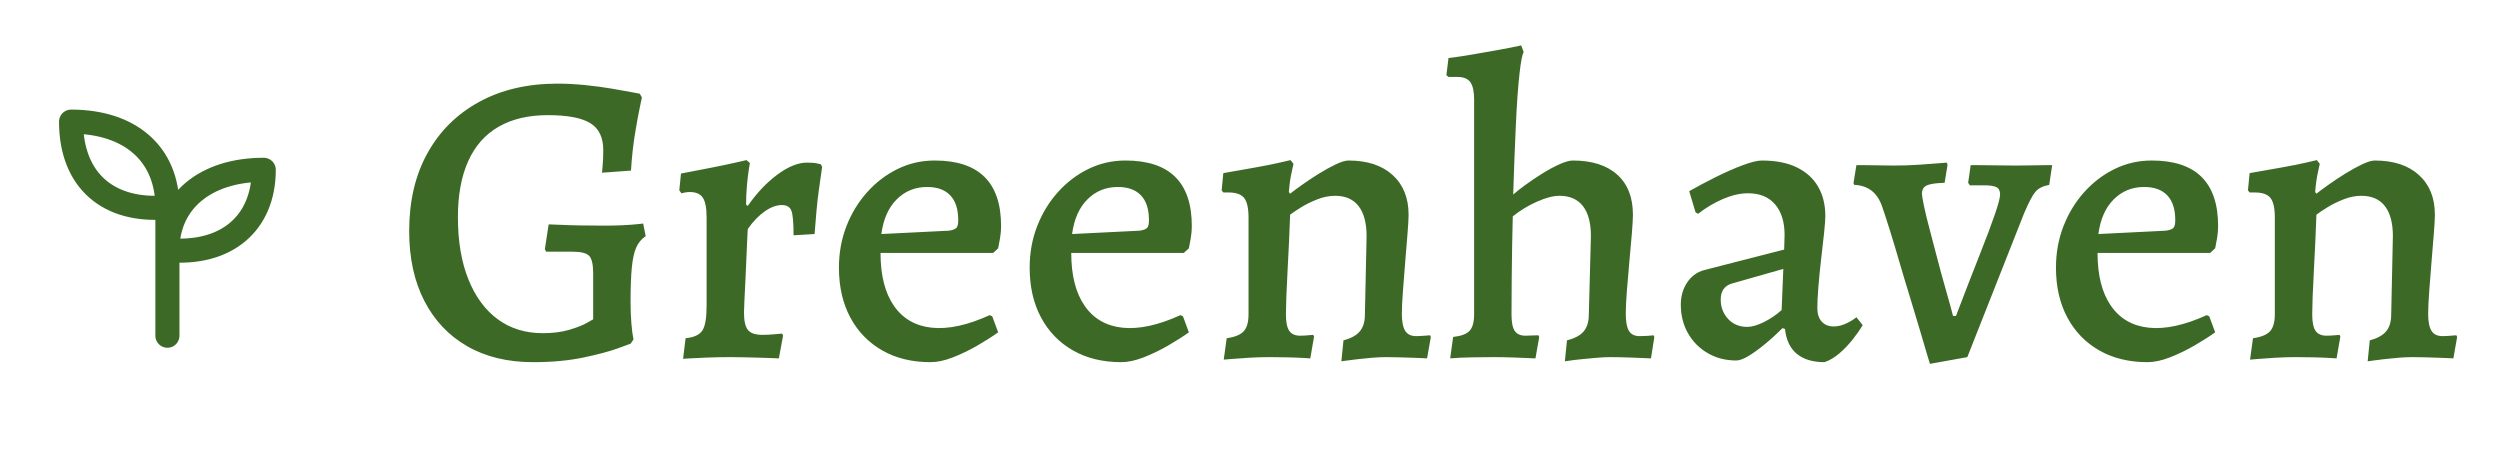
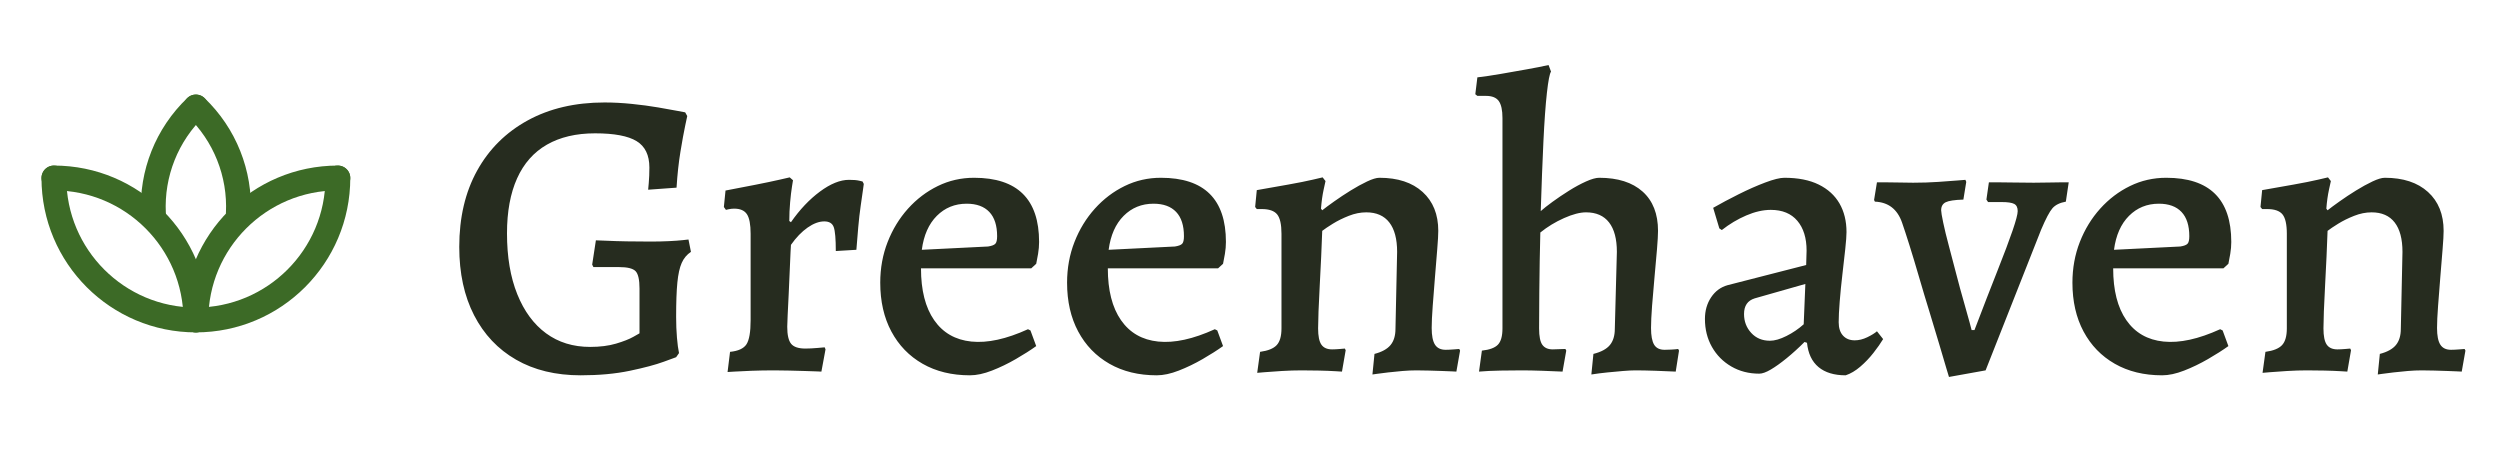
- <svg xmlns="http://www.w3.org/2000/svg" viewBox="-80 -850 5951 1100" width="238" height="44" role="img" aria-label="Greenhaven">
-   <style>@media (prefers-color-scheme: dark){.f{fill:#93c274}.s{stroke:#93c274}}</style>
-   <g transform="translate(0 -637) scale(6.37)">
-     <path d="M50 92V44M50 44C50 24 36 12 14 12c0 22 14 34 36 32zM50 60c0-18 14-30 36-30 0 20-14 32-36 30z" fill="none" class="s" stroke="#3c6a26" stroke-width="9" stroke-linecap="round" stroke-linejoin="round" />
+ <svg xmlns="http://www.w3.org/2000/svg" viewBox="-60 -900 6071 1150" width="243" height="46" role="img" aria-label="Greenhaven">
+   <style>@media (prefers-color-scheme: dark){.i{stroke:#93c274}.t{fill:#eef2e6}}</style>
+   <g class="i" transform="translate(0 -778) scale(34.5)" fill="none" stroke="#3c6a26" stroke-width="1.75" stroke-linecap="round" stroke-linejoin="round">
+     <path d="M2 9a10 10 0 1 0 20 0" />
+     <path d="M12 19a10 10 0 0 1 10 -10" />
+     <path d="M2 9a10 10 0 0 1 10 10" />
+     <path d="M12 4a9.7 9.7 0 0 1 2.99 7.5" />
+     <path d="M9.01 11.5a9.7 9.7 0 0 1 2.99 -7.5" />
  </g>
-   <path class="f" transform="translate(859 0)" fill="#3c6a26" d="M330 12Q239 12 173.0 -26.0Q107 -64 71.0 -134.0Q35 -204 35 -300Q35 -407 78.5 -485.5Q122 -564 201.5 -607.5Q281 -651 388 -651Q420 -651 454.5 -647.5Q489 -644 518.0 -639.0Q547 -634 565.5 -630.5Q584 -627 584 -627L589 -618Q589 -618 584.0 -594.5Q579 -571 572.5 -531.5Q566 -492 563 -444L494 -439Q494 -439 495.5 -455.5Q497 -472 497 -493Q497 -538 466.0 -557.0Q435 -576 365 -576Q296 -576 248.0 -548.5Q200 -521 175.5 -466.5Q151 -412 151 -333Q151 -247 176.0 -185.0Q201 -123 246.0 -90.0Q291 -57 353 -57Q389 -57 416.0 -65.0Q443 -73 458.0 -81.5Q473 -90 473 -90V-199Q473 -231 463.5 -241.0Q454 -251 423 -251Q412 -251 397.5 -251.0Q383 -251 372.0 -251.0Q361 -251 361 -251L358 -257L367 -316Q373 -316 393.5 -315.0Q414 -314 442.5 -313.5Q471 -313 500 -313Q523 -313 544.0 -314.0Q565 -315 578.5 -316.5Q592 -318 592 -318L598 -288Q583 -278 575.5 -261.0Q568 -244 565.0 -213.5Q562 -183 562 -130Q562 -103 564.0 -79.5Q566 -56 569 -42L562 -32Q562 -32 532.0 -21.0Q502 -10 449.5 1.0Q397 12 330 12Z M693 -45Q723 -48 733.0 -63.5Q743 -79 743 -122V-332Q743 -366 734.0 -379.5Q725 -393 703 -393Q696 -393 689.5 -391.5Q683 -390 683 -390L678 -397L682 -437Q719 -444 754.5 -451.0Q790 -458 814.0 -463.5Q838 -469 838 -469L846 -462Q846 -462 843.5 -446.5Q841 -431 839.0 -408.5Q837 -386 837 -363L841 -360Q873 -406 911.5 -434.5Q950 -463 982 -463Q998 -463 1006.5 -461.0Q1015 -459 1015 -459L1018 -453Q1018 -453 1016.0 -438.5Q1014 -424 1010.5 -400.0Q1007 -376 1004.5 -347.5Q1002 -319 1000 -293L950 -290Q950 -334 945.0 -348.0Q940 -362 922 -362Q903 -362 881.5 -347.0Q860 -332 841 -305Q841 -305 840.0 -287.0Q839 -269 838.0 -241.5Q837 -214 835.5 -185.0Q834 -156 833.0 -134.0Q832 -112 832 -106Q832 -76 841.5 -64.5Q851 -53 876 -53Q889 -53 906.0 -54.5Q923 -56 923 -56L925 -51L915 3Q915 3 903.5 2.5Q892 2 874.0 1.5Q856 1 836.5 0.5Q817 0 801 0Q771 0 745.0 1.0Q719 2 703.0 3.0Q687 4 687 4Z M1276 12Q1210 12 1161.0 -16.0Q1112 -44 1085.0 -94.5Q1058 -145 1058 -213Q1058 -266 1076.0 -312.0Q1094 -358 1125.5 -393.0Q1157 -428 1198.0 -448.0Q1239 -468 1286 -468Q1444 -468 1444 -312Q1444 -298 1441.5 -283.0Q1439 -268 1437 -259L1425 -248H1157Q1157 -168 1189.0 -122.0Q1221 -76 1279.5 -70.0Q1338 -64 1417 -100L1423 -97L1437 -59Q1416 -44 1387.5 -27.5Q1359 -11 1329.5 0.5Q1300 12 1276 12ZM1159 -293 1320 -301Q1333 -303 1337.5 -307.5Q1342 -312 1342 -326Q1342 -365 1323.0 -385.0Q1304 -405 1268 -405Q1225 -405 1195.5 -375.5Q1166 -346 1159 -293Z M1730 12Q1664 12 1615.0 -16.0Q1566 -44 1539.0 -94.5Q1512 -145 1512 -213Q1512 -266 1530.0 -312.0Q1548 -358 1579.5 -393.0Q1611 -428 1652.0 -448.0Q1693 -468 1740 -468Q1898 -468 1898 -312Q1898 -298 1895.5 -283.0Q1893 -268 1891 -259L1879 -248H1611Q1611 -168 1643.0 -122.0Q1675 -76 1733.5 -70.0Q1792 -64 1871 -100L1877 -97L1891 -59Q1870 -44 1841.5 -27.5Q1813 -11 1783.5 0.5Q1754 12 1730 12ZM1613 -293 1774 -301Q1787 -303 1791.5 -307.5Q1796 -312 1796 -326Q1796 -365 1777.0 -385.0Q1758 -405 1722 -405Q1679 -405 1649.5 -375.5Q1620 -346 1613 -293Z M2259 -40Q2286 -47 2298.0 -61.5Q2310 -76 2310 -101L2314 -288Q2314 -335 2295.0 -359.5Q2276 -384 2239 -384Q2218 -384 2196.5 -375.5Q2175 -367 2158.0 -356.5Q2141 -346 2132 -339Q2131 -312 2129.5 -277.0Q2128 -242 2126.0 -207.0Q2124 -172 2123.0 -143.5Q2122 -115 2122 -102Q2122 -74 2130.0 -62.5Q2138 -51 2156 -51Q2164 -51 2175.5 -52.0Q2187 -53 2187 -53L2189 -49L2180 3Q2180 3 2163.5 2.0Q2147 1 2124.5 0.5Q2102 0 2082 0Q2059 0 2034.0 1.5Q2009 3 1991.5 4.5Q1974 6 1974 6L1981 -45Q2010 -49 2021.5 -61.5Q2033 -74 2033 -102V-332Q2033 -366 2022.5 -379.0Q2012 -392 1985 -392H1973L1969 -397L1973 -438Q2013 -445 2049.5 -451.5Q2086 -458 2109.5 -463.5Q2133 -469 2133 -469L2140 -460Q2140 -460 2135.5 -439.5Q2131 -419 2129 -393L2132 -389Q2142 -397 2161.0 -410.5Q2180 -424 2201.0 -437.0Q2222 -450 2241.0 -459.0Q2260 -468 2271 -468Q2338 -468 2376.0 -433.5Q2414 -399 2414 -339Q2414 -325 2411.5 -294.5Q2409 -264 2406.0 -227.0Q2403 -190 2400.5 -156.5Q2398 -123 2398 -103Q2398 -75 2406.0 -62.5Q2414 -50 2432 -50Q2440 -50 2452.5 -51.0Q2465 -52 2465 -52L2467 -48L2458 3Q2458 3 2448.5 2.5Q2439 2 2423.5 1.5Q2408 1 2391.5 0.5Q2375 0 2361 0Q2345 0 2327.0 1.5Q2309 3 2292.0 5.0Q2275 7 2264.5 8.5Q2254 10 2254 10Z M2520 -48Q2548 -51 2559.0 -62.5Q2570 -74 2570 -102V-613Q2570 -642 2561.0 -654.5Q2552 -667 2530 -667H2509L2504 -671L2509 -712Q2535 -715 2566.5 -720.5Q2598 -726 2629.0 -731.5Q2660 -737 2682 -742L2688 -726Q2683 -719 2678.0 -674.5Q2673 -630 2669.5 -556.0Q2666 -482 2663 -387Q2673 -396 2691.5 -409.5Q2710 -423 2731.5 -436.5Q2753 -450 2773.0 -459.0Q2793 -468 2805 -468Q2873 -468 2910.5 -434.5Q2948 -401 2948 -339Q2948 -325 2945.5 -294.5Q2943 -264 2939.5 -227.0Q2936 -190 2933.5 -156.5Q2931 -123 2931 -103Q2931 -75 2938.5 -62.5Q2946 -50 2964 -50Q2970 -50 2980.0 -50.5Q2990 -51 2997 -52L2999 -48L2991 3Q2972 2 2942.5 1.0Q2913 0 2893 0Q2881 0 2863.0 1.5Q2845 3 2825.0 5.0Q2805 7 2786 10L2791 -40Q2819 -47 2831.0 -61.5Q2843 -76 2843 -101L2848 -288Q2848 -335 2829.0 -359.5Q2810 -384 2773 -384Q2751 -384 2719.5 -370.0Q2688 -356 2662 -335Q2661 -302 2660.5 -266.0Q2660 -230 2659.5 -189.5Q2659 -149 2659 -102Q2659 -73 2667.0 -62.0Q2675 -51 2692 -51Q2698 -51 2707.0 -51.5Q2716 -52 2723 -52L2725 -48L2716 3Q2696 2 2667.0 1.0Q2638 0 2617 0Q2596 0 2566.0 0.5Q2536 1 2513 3Z M3404 12Q3362 12 3338.0 -8.0Q3314 -28 3310 -67L3304 -69Q3282 -47 3260.5 -29.5Q3239 -12 3222.0 -2.0Q3205 8 3194 8Q3156 8 3126.0 -9.5Q3096 -27 3079.0 -57.0Q3062 -87 3062 -125Q3062 -155 3077.0 -177.5Q3092 -200 3117 -207L3308 -256L3309 -291Q3309 -337 3286.5 -363.5Q3264 -390 3222 -390Q3194 -390 3162.5 -376.5Q3131 -363 3103 -341L3097 -345L3082 -395Q3110 -411 3144.0 -428.0Q3178 -445 3208.5 -456.5Q3239 -468 3255 -468Q3305 -468 3338.5 -451.5Q3372 -435 3389.0 -405.5Q3406 -376 3406 -336Q3406 -323 3403.0 -295.0Q3400 -267 3396.0 -233.0Q3392 -199 3389.5 -167.5Q3387 -136 3387 -117Q3387 -96 3397.5 -84.5Q3408 -73 3426 -73Q3441 -73 3456.5 -80.5Q3472 -88 3480 -95L3495 -76Q3486 -61 3471.5 -42.5Q3457 -24 3439.5 -9.0Q3422 6 3404 12ZM3220 -72Q3237 -72 3260.0 -83.5Q3283 -95 3302 -112L3306 -210L3183 -175Q3157 -167 3157 -137Q3157 -110 3174.5 -91.0Q3192 -72 3220 -72Z M3655 16Q3655 16 3648.5 -5.5Q3642 -27 3631.5 -63.0Q3621 -99 3608.0 -141.0Q3595 -183 3582.5 -226.0Q3570 -269 3559.0 -304.0Q3548 -339 3541 -359Q3524 -408 3475 -410L3473 -414L3480 -457Q3480 -457 3496.5 -457.0Q3513 -457 3534.0 -456.5Q3555 -456 3568 -456Q3600 -456 3629.0 -458.0Q3658 -460 3676.5 -461.5Q3695 -463 3695 -463L3697 -458L3690 -415Q3658 -414 3647.0 -408.5Q3636 -403 3636 -389Q3636 -383 3641.0 -359.0Q3646 -335 3655.0 -301.5Q3664 -268 3673.0 -233.0Q3682 -198 3691.0 -167.0Q3700 -136 3705.0 -117.0Q3710 -98 3710 -98H3717Q3749 -182 3773.0 -242.5Q3797 -303 3809.5 -339.5Q3822 -376 3822 -387Q3822 -400 3813.5 -404.5Q3805 -409 3783 -409H3750L3746 -415L3752 -457Q3752 -457 3769.5 -457.0Q3787 -457 3812.0 -456.5Q3837 -456 3861 -456Q3880 -456 3899.5 -456.5Q3919 -457 3932.5 -457.0Q3946 -457 3946 -457L3939 -410Q3917 -406 3906.5 -394.0Q3896 -382 3879 -342L3744 0Z M4173 12Q4107 12 4058.0 -16.0Q4009 -44 3982.0 -94.5Q3955 -145 3955 -213Q3955 -266 3973.0 -312.0Q3991 -358 4022.5 -393.0Q4054 -428 4095.0 -448.0Q4136 -468 4183 -468Q4341 -468 4341 -312Q4341 -298 4338.5 -283.0Q4336 -268 4334 -259L4322 -248H4054Q4054 -168 4086.0 -122.0Q4118 -76 4176.5 -70.0Q4235 -64 4314 -100L4320 -97L4334 -59Q4313 -44 4284.5 -27.5Q4256 -11 4226.5 0.5Q4197 12 4173 12ZM4056 -293 4217 -301Q4230 -303 4234.5 -307.5Q4239 -312 4239 -326Q4239 -365 4220.0 -385.0Q4201 -405 4165 -405Q4122 -405 4092.5 -375.5Q4063 -346 4056 -293Z M4702 -40Q4729 -47 4741.0 -61.5Q4753 -76 4753 -101L4757 -288Q4757 -335 4738.0 -359.5Q4719 -384 4682 -384Q4661 -384 4639.5 -375.5Q4618 -367 4601.0 -356.5Q4584 -346 4575 -339Q4574 -312 4572.5 -277.0Q4571 -242 4569.0 -207.0Q4567 -172 4566.0 -143.5Q4565 -115 4565 -102Q4565 -74 4573.0 -62.5Q4581 -51 4599 -51Q4607 -51 4618.5 -52.0Q4630 -53 4630 -53L4632 -49L4623 3Q4623 3 4606.5 2.0Q4590 1 4567.5 0.5Q4545 0 4525 0Q4502 0 4477.0 1.5Q4452 3 4434.5 4.5Q4417 6 4417 6L4424 -45Q4453 -49 4464.5 -61.5Q4476 -74 4476 -102V-332Q4476 -366 4465.5 -379.0Q4455 -392 4428 -392H4416L4412 -397L4416 -438Q4456 -445 4492.5 -451.5Q4529 -458 4552.5 -463.5Q4576 -469 4576 -469L4583 -460Q4583 -460 4578.5 -439.5Q4574 -419 4572 -393L4575 -389Q4585 -397 4604.0 -410.5Q4623 -424 4644.0 -437.0Q4665 -450 4684.0 -459.0Q4703 -468 4714 -468Q4781 -468 4819.0 -433.5Q4857 -399 4857 -339Q4857 -325 4854.5 -294.5Q4852 -264 4849.0 -227.0Q4846 -190 4843.5 -156.5Q4841 -123 4841 -103Q4841 -75 4849.0 -62.5Q4857 -50 4875 -50Q4883 -50 4895.5 -51.0Q4908 -52 4908 -52L4910 -48L4901 3Q4901 3 4891.5 2.5Q4882 2 4866.5 1.5Q4851 1 4834.5 0.5Q4818 0 4804 0Q4788 0 4770.0 1.5Q4752 3 4735.0 5.0Q4718 7 4707.5 8.5Q4697 10 4697 10Z" />
+   <path class="t" transform="translate(1019 0)" fill="#262c1f" d="M330 12Q239 12 173.0 -26.0Q107 -64 71.0 -134.0Q35 -204 35 -300Q35 -407 78.5 -485.5Q122 -564 201.5 -607.5Q281 -651 388 -651Q420 -651 454.5 -647.5Q489 -644 518.0 -639.0Q547 -634 565.5 -630.5Q584 -627 584 -627L589 -618Q589 -618 584.0 -594.5Q579 -571 572.5 -531.5Q566 -492 563 -444L494 -439Q494 -439 495.5 -455.5Q497 -472 497 -493Q497 -538 466.0 -557.0Q435 -576 365 -576Q296 -576 248.0 -548.5Q200 -521 175.5 -466.5Q151 -412 151 -333Q151 -247 176.0 -185.0Q201 -123 246.0 -90.0Q291 -57 353 -57Q389 -57 416.0 -65.0Q443 -73 458.0 -81.5Q473 -90 473 -90V-199Q473 -231 463.5 -241.0Q454 -251 423 -251Q412 -251 397.5 -251.0Q383 -251 372.0 -251.0Q361 -251 361 -251L358 -257L367 -316Q373 -316 393.5 -315.0Q414 -314 442.5 -313.5Q471 -313 500 -313Q523 -313 544.0 -314.0Q565 -315 578.5 -316.5Q592 -318 592 -318L598 -288Q583 -278 575.5 -261.0Q568 -244 565.0 -213.5Q562 -183 562 -130Q562 -103 564.0 -79.5Q566 -56 569 -42L562 -32Q562 -32 532.0 -21.0Q502 -10 449.5 1.0Q397 12 330 12Z M693 -45Q723 -48 733.0 -63.5Q743 -79 743 -122V-332Q743 -366 734.0 -379.5Q725 -393 703 -393Q696 -393 689.5 -391.5Q683 -390 683 -390L678 -397L682 -437Q719 -444 754.5 -451.0Q790 -458 814.0 -463.5Q838 -469 838 -469L846 -462Q846 -462 843.5 -446.5Q841 -431 839.0 -408.5Q837 -386 837 -363L841 -360Q873 -406 911.5 -434.5Q950 -463 982 -463Q998 -463 1006.5 -461.0Q1015 -459 1015 -459L1018 -453Q1018 -453 1016.0 -438.5Q1014 -424 1010.5 -400.0Q1007 -376 1004.5 -347.5Q1002 -319 1000 -293L950 -290Q950 -334 945.0 -348.0Q940 -362 922 -362Q903 -362 881.5 -347.0Q860 -332 841 -305Q841 -305 840.0 -287.0Q839 -269 838.0 -241.5Q837 -214 835.5 -185.0Q834 -156 833.0 -134.0Q832 -112 832 -106Q832 -76 841.5 -64.5Q851 -53 876 -53Q889 -53 906.0 -54.5Q923 -56 923 -56L925 -51L915 3Q915 3 903.5 2.5Q892 2 874.0 1.5Q856 1 836.5 0.5Q817 0 801 0Q771 0 745.0 1.0Q719 2 703.0 3.0Q687 4 687 4Z M1276 12Q1210 12 1161.0 -16.0Q1112 -44 1085.0 -94.5Q1058 -145 1058 -213Q1058 -266 1076.0 -312.0Q1094 -358 1125.5 -393.0Q1157 -428 1198.0 -448.0Q1239 -468 1286 -468Q1444 -468 1444 -312Q1444 -298 1441.5 -283.0Q1439 -268 1437 -259L1425 -248H1157Q1157 -168 1189.0 -122.0Q1221 -76 1279.5 -70.0Q1338 -64 1417 -100L1423 -97L1437 -59Q1416 -44 1387.5 -27.5Q1359 -11 1329.5 0.5Q1300 12 1276 12ZM1159 -293 1320 -301Q1333 -303 1337.5 -307.5Q1342 -312 1342 -326Q1342 -365 1323.0 -385.0Q1304 -405 1268 -405Q1225 -405 1195.5 -375.5Q1166 -346 1159 -293Z M1730 12Q1664 12 1615.0 -16.0Q1566 -44 1539.0 -94.5Q1512 -145 1512 -213Q1512 -266 1530.0 -312.0Q1548 -358 1579.5 -393.0Q1611 -428 1652.0 -448.0Q1693 -468 1740 -468Q1898 -468 1898 -312Q1898 -298 1895.5 -283.0Q1893 -268 1891 -259L1879 -248H1611Q1611 -168 1643.0 -122.0Q1675 -76 1733.5 -70.0Q1792 -64 1871 -100L1877 -97L1891 -59Q1870 -44 1841.5 -27.5Q1813 -11 1783.5 0.5Q1754 12 1730 12ZM1613 -293 1774 -301Q1787 -303 1791.5 -307.5Q1796 -312 1796 -326Q1796 -365 1777.0 -385.0Q1758 -405 1722 -405Q1679 -405 1649.5 -375.5Q1620 -346 1613 -293Z M2259 -40Q2286 -47 2298.0 -61.5Q2310 -76 2310 -101L2314 -288Q2314 -335 2295.0 -359.5Q2276 -384 2239 -384Q2218 -384 2196.5 -375.5Q2175 -367 2158.0 -356.5Q2141 -346 2132 -339Q2131 -312 2129.5 -277.0Q2128 -242 2126.0 -207.0Q2124 -172 2123.0 -143.5Q2122 -115 2122 -102Q2122 -74 2130.0 -62.5Q2138 -51 2156 -51Q2164 -51 2175.5 -52.0Q2187 -53 2187 -53L2189 -49L2180 3Q2180 3 2163.5 2.0Q2147 1 2124.5 0.5Q2102 0 2082 0Q2059 0 2034.0 1.5Q2009 3 1991.5 4.5Q1974 6 1974 6L1981 -45Q2010 -49 2021.5 -61.5Q2033 -74 2033 -102V-332Q2033 -366 2022.5 -379.0Q2012 -392 1985 -392H1973L1969 -397L1973 -438Q2013 -445 2049.5 -451.5Q2086 -458 2109.5 -463.5Q2133 -469 2133 -469L2140 -460Q2140 -460 2135.5 -439.5Q2131 -419 2129 -393L2132 -389Q2142 -397 2161.0 -410.5Q2180 -424 2201.0 -437.0Q2222 -450 2241.0 -459.0Q2260 -468 2271 -468Q2338 -468 2376.0 -433.5Q2414 -399 2414 -339Q2414 -325 2411.5 -294.5Q2409 -264 2406.0 -227.0Q2403 -190 2400.5 -156.5Q2398 -123 2398 -103Q2398 -75 2406.0 -62.5Q2414 -50 2432 -50Q2440 -50 2452.5 -51.0Q2465 -52 2465 -52L2467 -48L2458 3Q2458 3 2448.5 2.5Q2439 2 2423.5 1.5Q2408 1 2391.5 0.5Q2375 0 2361 0Q2345 0 2327.0 1.5Q2309 3 2292.0 5.0Q2275 7 2264.5 8.5Q2254 10 2254 10Z M2520 -48Q2548 -51 2559.0 -62.5Q2570 -74 2570 -102V-613Q2570 -642 2561.0 -654.5Q2552 -667 2530 -667H2509L2504 -671L2509 -712Q2535 -715 2566.5 -720.5Q2598 -726 2629.0 -731.5Q2660 -737 2682 -742L2688 -726Q2683 -719 2678.0 -674.5Q2673 -630 2669.5 -556.0Q2666 -482 2663 -387Q2673 -396 2691.5 -409.5Q2710 -423 2731.5 -436.5Q2753 -450 2773.0 -459.0Q2793 -468 2805 -468Q2873 -468 2910.5 -434.5Q2948 -401 2948 -339Q2948 -325 2945.5 -294.5Q2943 -264 2939.5 -227.0Q2936 -190 2933.5 -156.5Q2931 -123 2931 -103Q2931 -75 2938.5 -62.5Q2946 -50 2964 -50Q2970 -50 2980.0 -50.5Q2990 -51 2997 -52L2999 -48L2991 3Q2972 2 2942.5 1.0Q2913 0 2893 0Q2881 0 2863.0 1.5Q2845 3 2825.0 5.0Q2805 7 2786 10L2791 -40Q2819 -47 2831.0 -61.5Q2843 -76 2843 -101L2848 -288Q2848 -335 2829.0 -359.5Q2810 -384 2773 -384Q2751 -384 2719.5 -370.0Q2688 -356 2662 -335Q2661 -302 2660.5 -266.0Q2660 -230 2659.5 -189.5Q2659 -149 2659 -102Q2659 -73 2667.0 -62.0Q2675 -51 2692 -51Q2698 -51 2707.0 -51.5Q2716 -52 2723 -52L2725 -48L2716 3Q2696 2 2667.0 1.0Q2638 0 2617 0Q2596 0 2566.0 0.5Q2536 1 2513 3Z M3404 12Q3362 12 3338.0 -8.0Q3314 -28 3310 -67L3304 -69Q3282 -47 3260.5 -29.5Q3239 -12 3222.0 -2.0Q3205 8 3194 8Q3156 8 3126.0 -9.5Q3096 -27 3079.0 -57.0Q3062 -87 3062 -125Q3062 -155 3077.0 -177.5Q3092 -200 3117 -207L3308 -256L3309 -291Q3309 -337 3286.5 -363.5Q3264 -390 3222 -390Q3194 -390 3162.5 -376.5Q3131 -363 3103 -341L3097 -345L3082 -395Q3110 -411 3144.0 -428.0Q3178 -445 3208.5 -456.5Q3239 -468 3255 -468Q3305 -468 3338.5 -451.5Q3372 -435 3389.0 -405.5Q3406 -376 3406 -336Q3406 -323 3403.0 -295.0Q3400 -267 3396.0 -233.0Q3392 -199 3389.5 -167.5Q3387 -136 3387 -117Q3387 -96 3397.5 -84.5Q3408 -73 3426 -73Q3441 -73 3456.5 -80.5Q3472 -88 3480 -95L3495 -76Q3486 -61 3471.5 -42.5Q3457 -24 3439.5 -9.0Q3422 6 3404 12ZM3220 -72Q3237 -72 3260.0 -83.5Q3283 -95 3302 -112L3306 -210L3183 -175Q3157 -167 3157 -137Q3157 -110 3174.5 -91.0Q3192 -72 3220 -72Z M3655 16Q3655 16 3648.5 -5.5Q3642 -27 3631.5 -63.0Q3621 -99 3608.0 -141.0Q3595 -183 3582.5 -226.0Q3570 -269 3559.0 -304.0Q3548 -339 3541 -359Q3524 -408 3475 -410L3473 -414L3480 -457Q3480 -457 3496.5 -457.0Q3513 -457 3534.0 -456.5Q3555 -456 3568 -456Q3600 -456 3629.0 -458.0Q3658 -460 3676.5 -461.5Q3695 -463 3695 -463L3697 -458L3690 -415Q3658 -414 3647.0 -408.5Q3636 -403 3636 -389Q3636 -383 3641.0 -359.0Q3646 -335 3655.0 -301.5Q3664 -268 3673.0 -233.0Q3682 -198 3691.0 -167.0Q3700 -136 3705.0 -117.0Q3710 -98 3710 -98H3717Q3749 -182 3773.0 -242.5Q3797 -303 3809.5 -339.5Q3822 -376 3822 -387Q3822 -400 3813.5 -404.5Q3805 -409 3783 -409H3750L3746 -415L3752 -457Q3752 -457 3769.5 -457.0Q3787 -457 3812.0 -456.5Q3837 -456 3861 -456Q3880 -456 3899.5 -456.5Q3919 -457 3932.5 -457.0Q3946 -457 3946 -457L3939 -410Q3917 -406 3906.5 -394.0Q3896 -382 3879 -342L3744 0Z M4173 12Q4107 12 4058.0 -16.0Q4009 -44 3982.0 -94.5Q3955 -145 3955 -213Q3955 -266 3973.0 -312.0Q3991 -358 4022.5 -393.0Q4054 -428 4095.0 -448.0Q4136 -468 4183 -468Q4341 -468 4341 -312Q4341 -298 4338.5 -283.0Q4336 -268 4334 -259L4322 -248H4054Q4054 -168 4086.0 -122.0Q4118 -76 4176.5 -70.0Q4235 -64 4314 -100L4320 -97L4334 -59Q4313 -44 4284.5 -27.5Q4256 -11 4226.5 0.5Q4197 12 4173 12ZM4056 -293 4217 -301Q4230 -303 4234.5 -307.5Q4239 -312 4239 -326Q4239 -365 4220.0 -385.0Q4201 -405 4165 -405Q4122 -405 4092.5 -375.5Q4063 -346 4056 -293Z M4702 -40Q4729 -47 4741.0 -61.5Q4753 -76 4753 -101L4757 -288Q4757 -335 4738.0 -359.5Q4719 -384 4682 -384Q4661 -384 4639.5 -375.5Q4618 -367 4601.0 -356.5Q4584 -346 4575 -339Q4574 -312 4572.5 -277.0Q4571 -242 4569.0 -207.0Q4567 -172 4566.0 -143.5Q4565 -115 4565 -102Q4565 -74 4573.0 -62.5Q4581 -51 4599 -51Q4607 -51 4618.5 -52.0Q4630 -53 4630 -53L4632 -49L4623 3Q4623 3 4606.5 2.0Q4590 1 4567.5 0.5Q4545 0 4525 0Q4502 0 4477.0 1.5Q4452 3 4434.5 4.5Q4417 6 4417 6L4424 -45Q4453 -49 4464.5 -61.5Q4476 -74 4476 -102V-332Q4476 -366 4465.5 -379.0Q4455 -392 4428 -392H4416L4412 -397L4416 -438Q4456 -445 4492.5 -451.5Q4529 -458 4552.5 -463.5Q4576 -469 4576 -469L4583 -460Q4583 -460 4578.5 -439.5Q4574 -419 4572 -393L4575 -389Q4585 -397 4604.0 -410.5Q4623 -424 4644.0 -437.0Q4665 -450 4684.0 -459.0Q4703 -468 4714 -468Q4781 -468 4819.0 -433.5Q4857 -399 4857 -339Q4857 -325 4854.5 -294.5Q4852 -264 4849.0 -227.0Q4846 -190 4843.5 -156.5Q4841 -123 4841 -103Q4841 -75 4849.0 -62.5Q4857 -50 4875 -50Q4883 -50 4895.5 -51.0Q4908 -52 4908 -52L4910 -48L4901 3Q4901 3 4891.5 2.5Q4882 2 4866.5 1.5Q4851 1 4834.5 0.5Q4818 0 4804 0Q4788 0 4770.0 1.5Q4752 3 4735.0 5.0Q4718 7 4707.5 8.5Q4697 10 4697 10Z" />
</svg>
